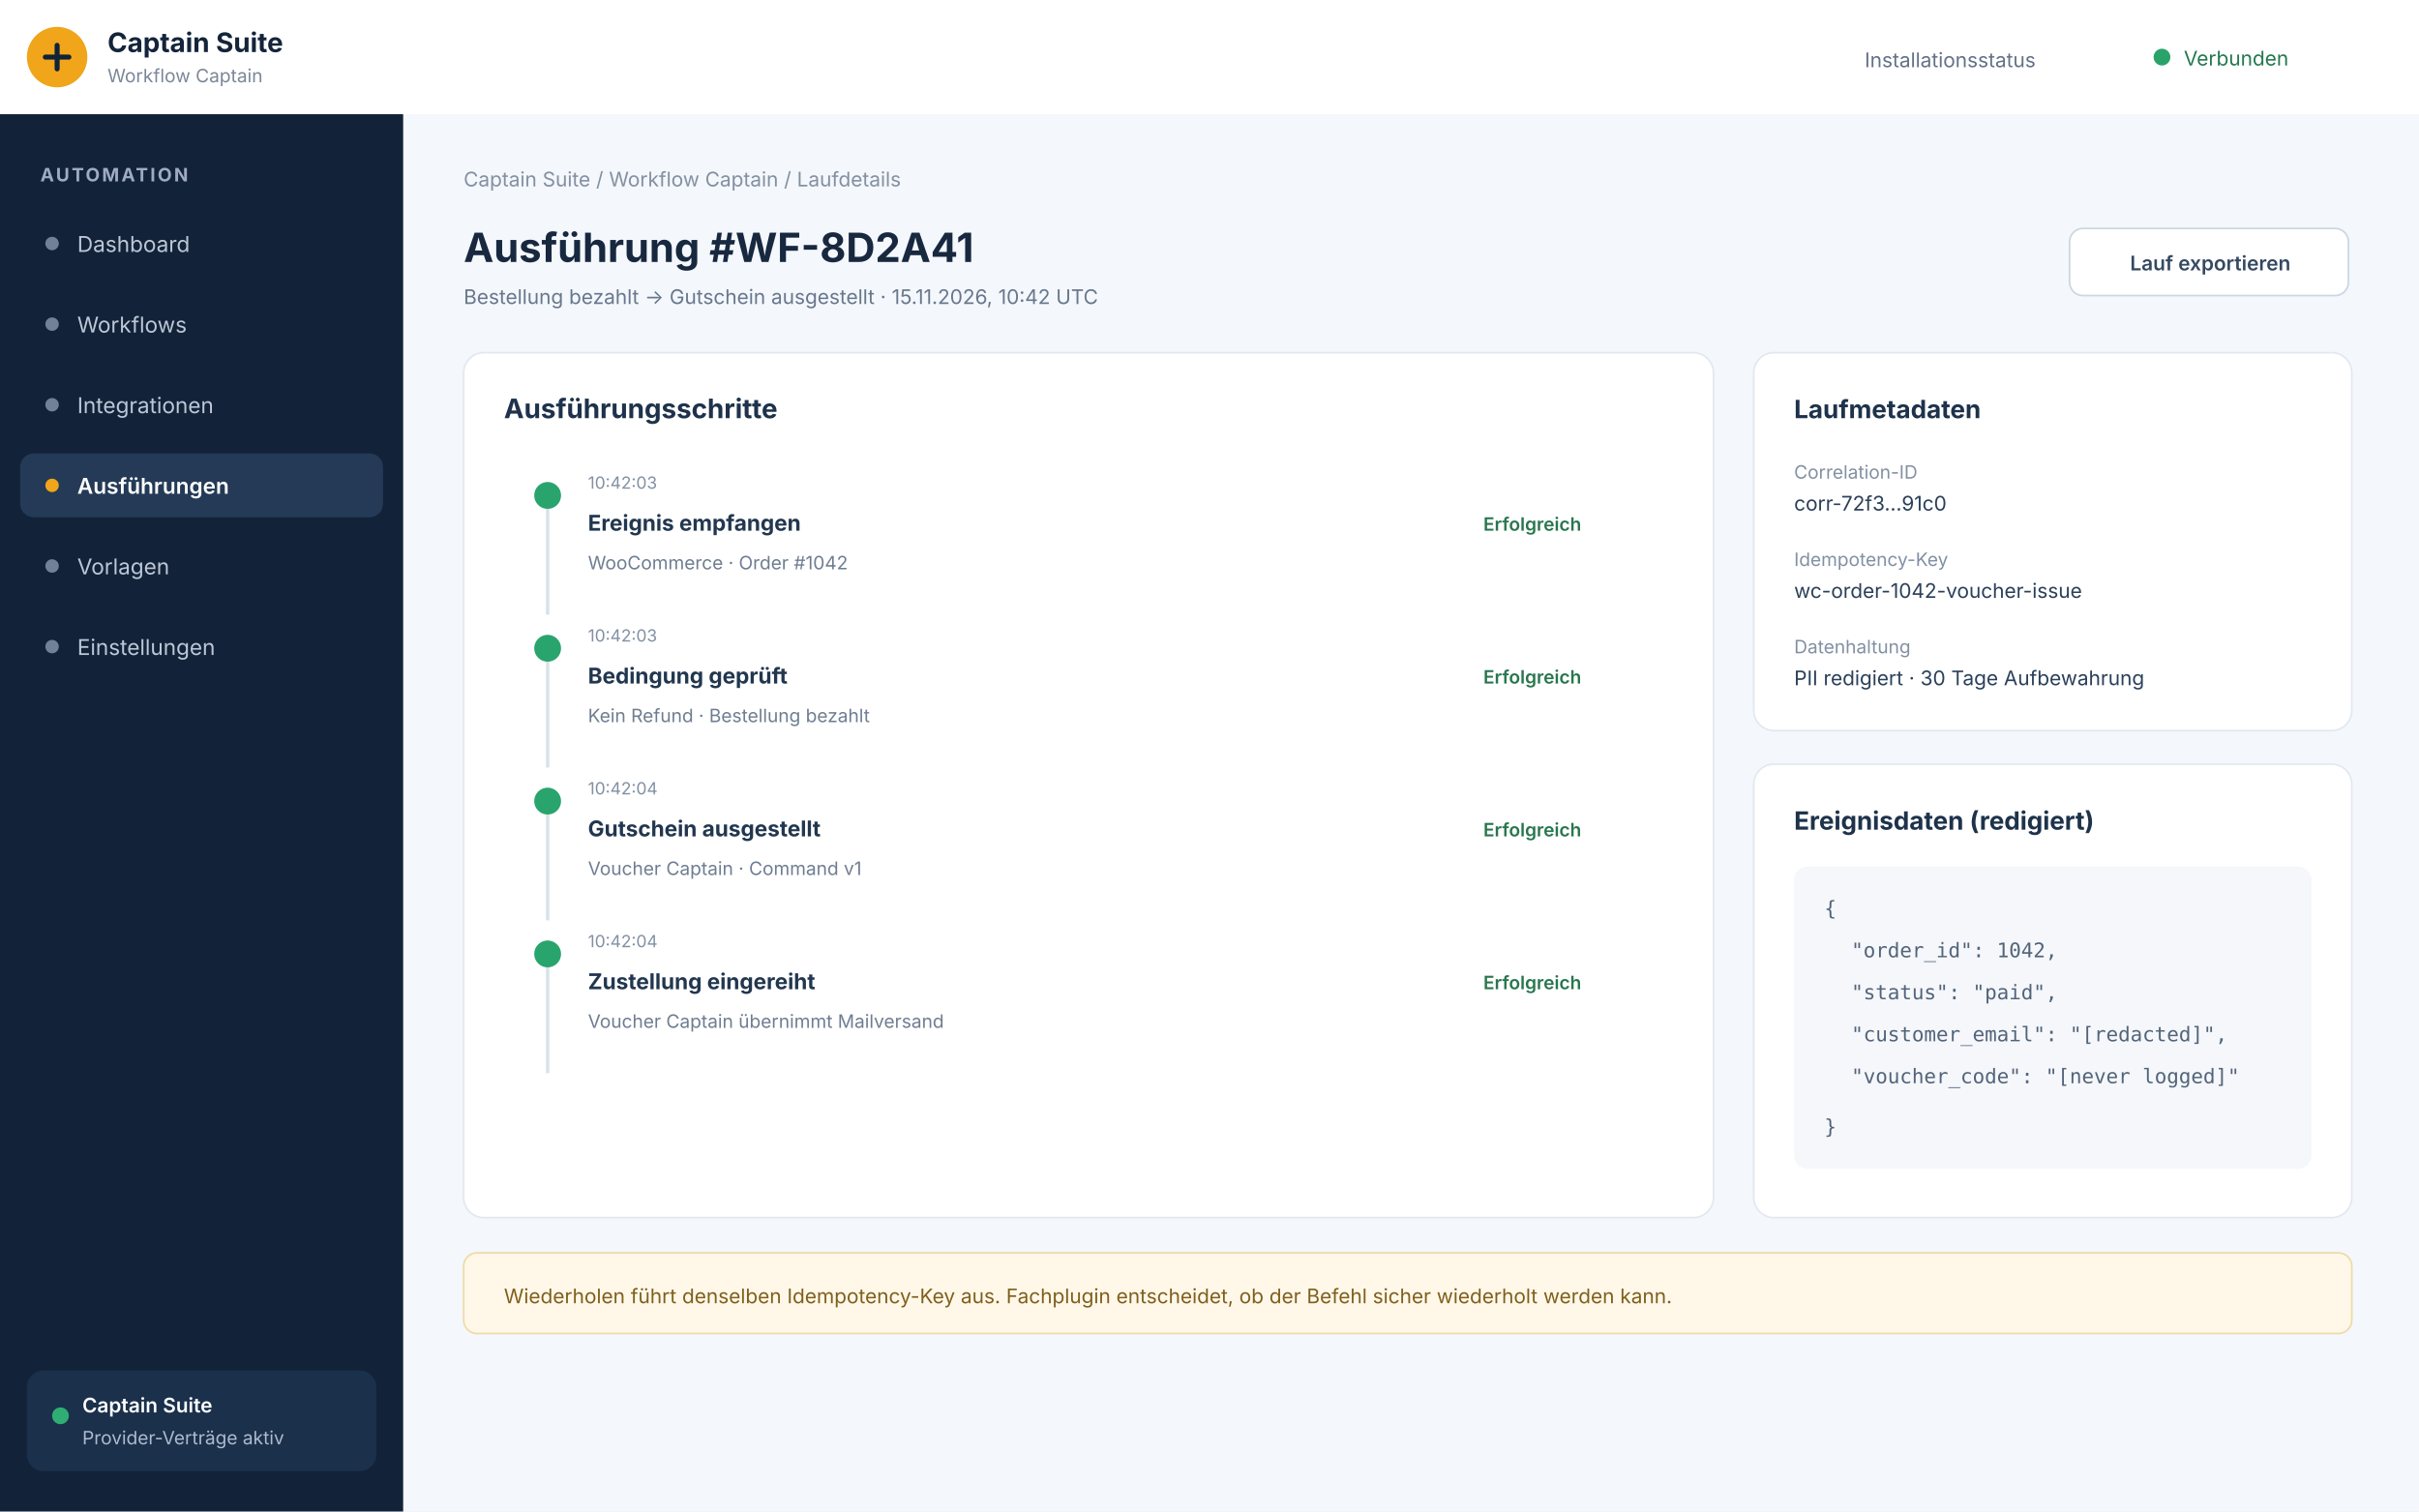
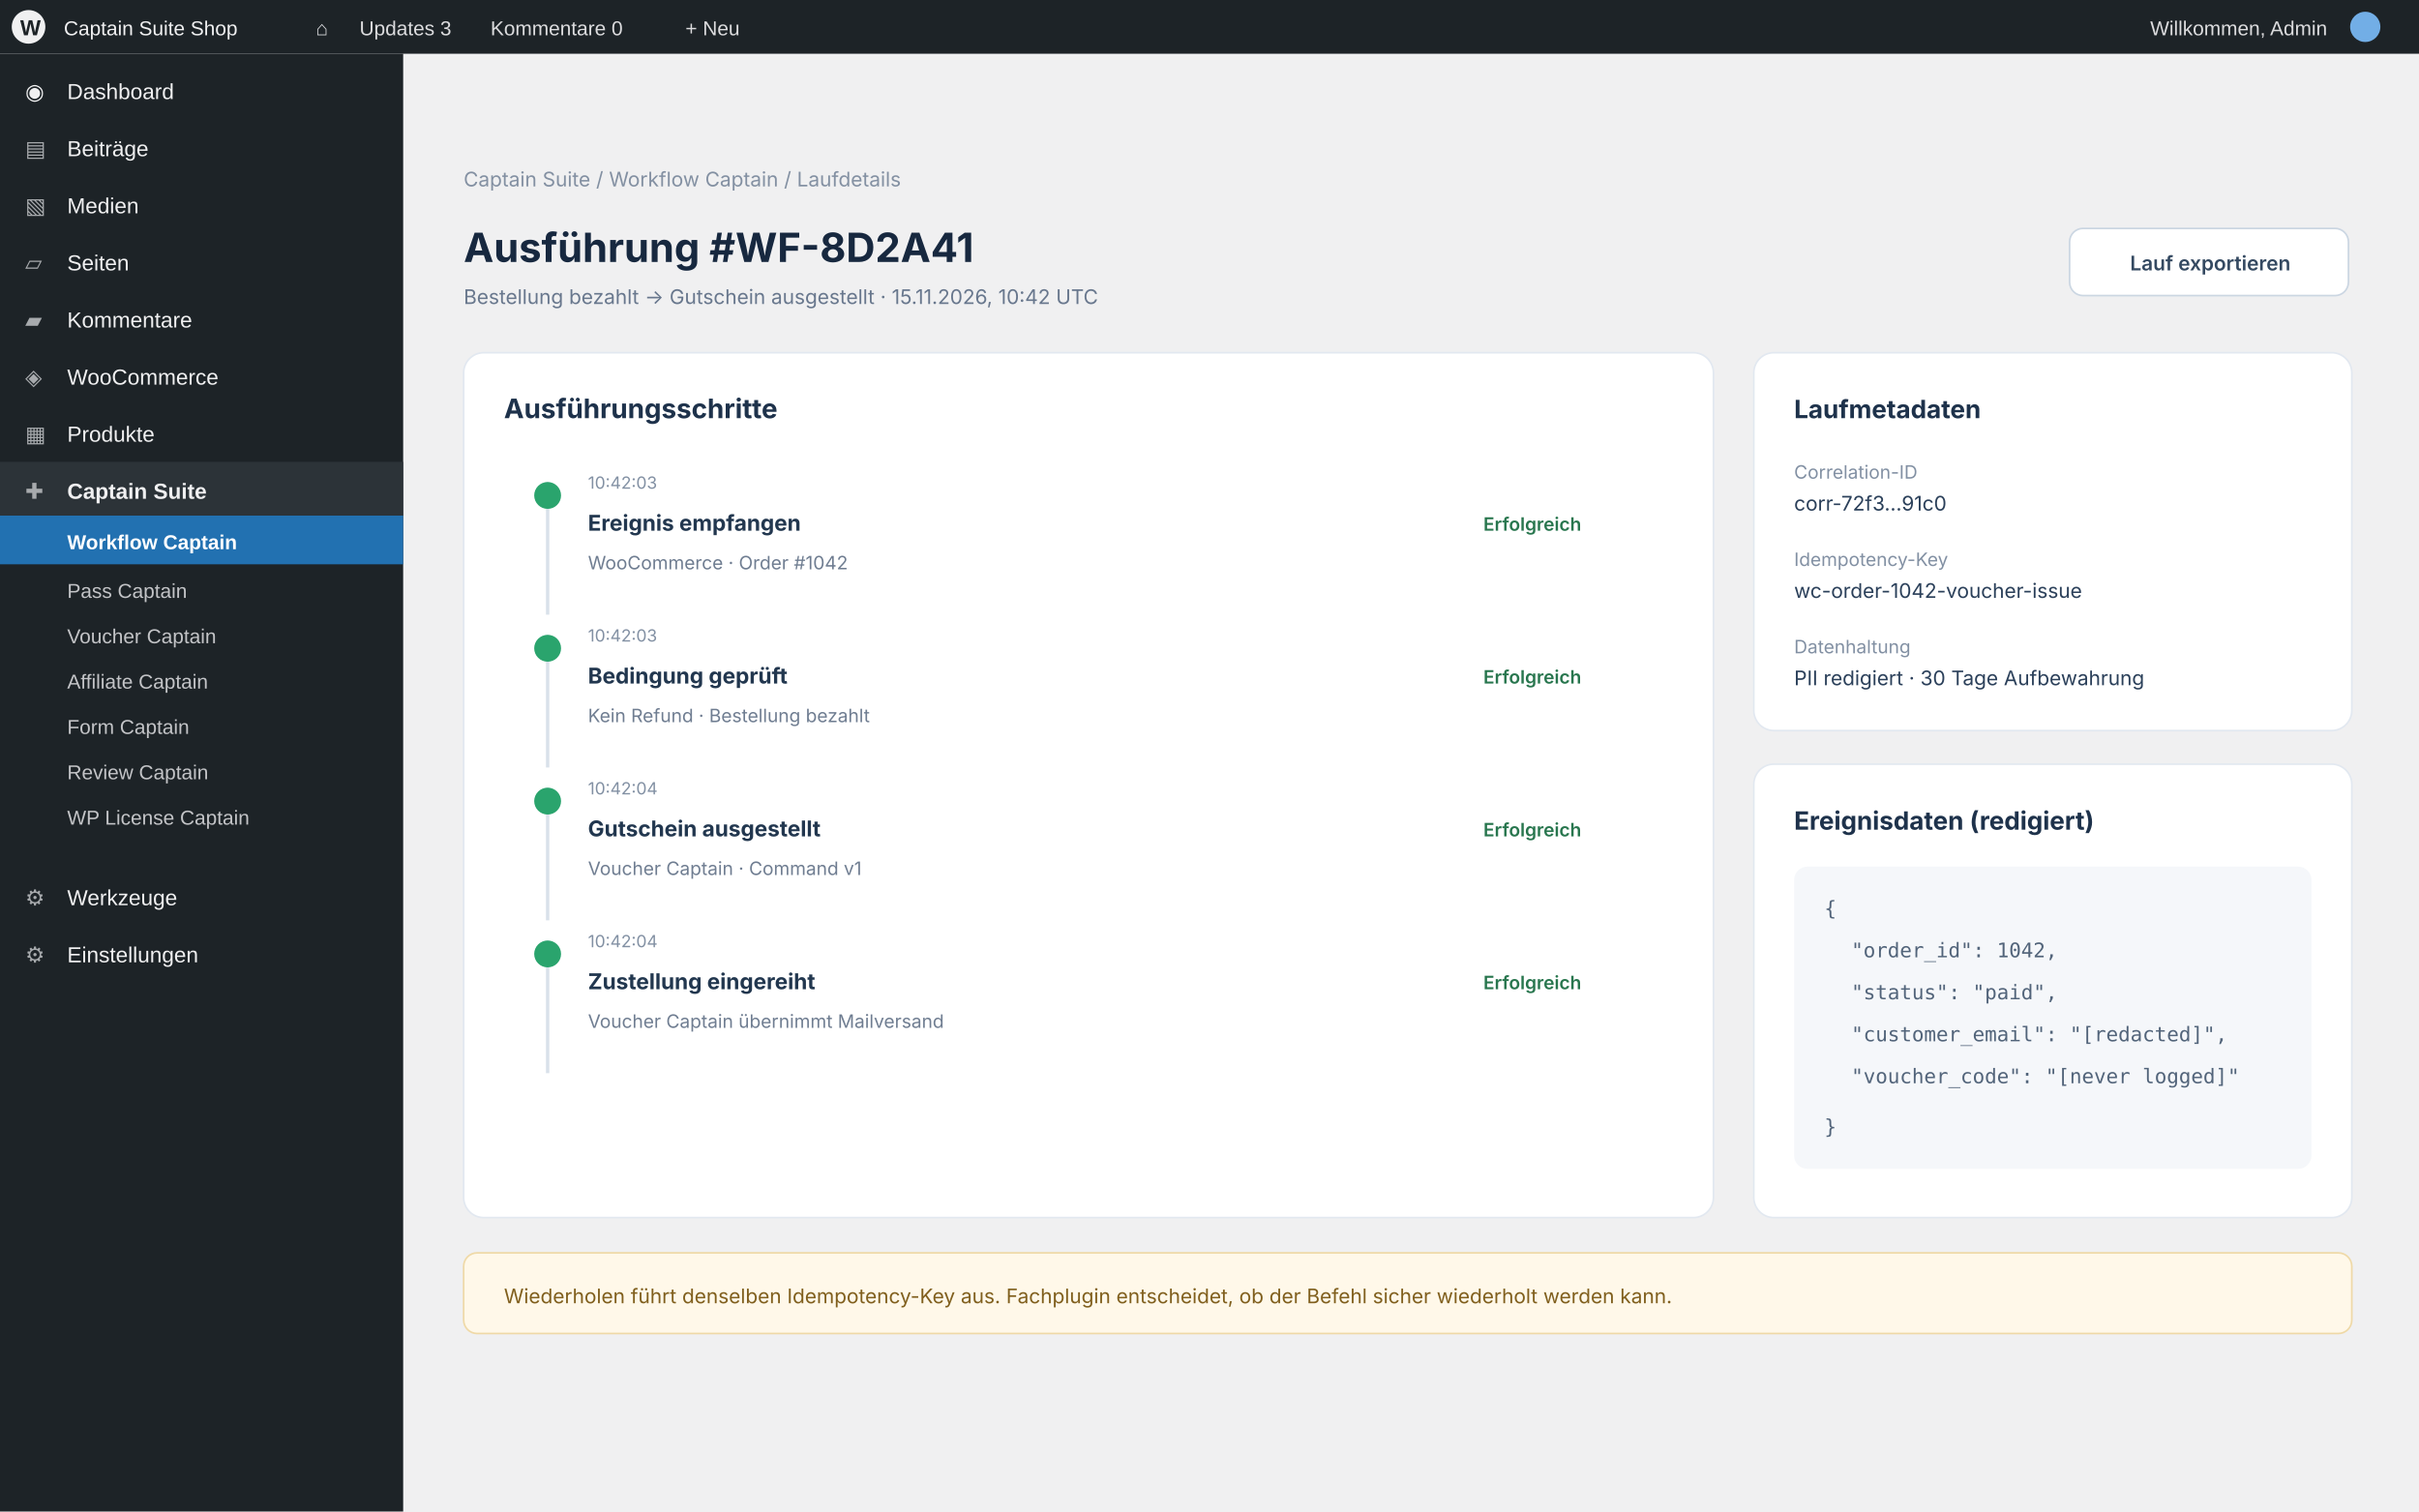
<svg xmlns="http://www.w3.org/2000/svg" width="1440" height="900" viewBox="0 0 1440 900">
-   <rect width="1440" height="900" fill="#f4f7fb" />
-   <rect width="1440" height="68" fill="#ffffff" />
-   <circle cx="34" cy="34" r="18" fill="#f0a51a" />
-   <path d="M27 34h14M34 27v14" stroke="#122239" stroke-width="3" stroke-linecap="round" />
-   <text x="64" y="31" font-family="Inter,Arial,sans-serif" font-size="16" font-weight="700" fill="#14243a">Captain Suite</text>
-   <text x="64" y="49" font-family="Inter,Arial,sans-serif" font-size="11" fill="#7b8798">Workflow Captain</text>
-   <text x="1110" y="40" font-family="Inter,Arial,sans-serif" font-size="12" fill="#637188">Installationsstatus</text>
-   <circle cx="1287" cy="34" r="5" fill="#29a36a" />
-   <text x="1300" y="39" font-family="Inter,Arial,sans-serif" font-size="12" fill="#24784f">Verbunden</text>
-   <rect x="0" y="68" width="240" height="832" fill="#122239" />
-   <text x="24" y="108" font-family="Inter,Arial,sans-serif" font-size="11" font-weight="700" letter-spacing="1.3" fill="#9eabc0">AUTOMATION</text>
-   <rect x="12" y="126" width="216" height="38" rx="8" fill="transparent" />
-   <circle cx="31" cy="145" r="4" fill="#718199" />
-   <text x="46" y="150" font-family="Inter,Arial,sans-serif" font-size="13" font-weight="400" fill="#bdc7d6">Dashboard</text>
-   <rect x="12" y="174" width="216" height="38" rx="8" fill="transparent" />
-   <circle cx="31" cy="193" r="4" fill="#718199" />
-   <text x="46" y="198" font-family="Inter,Arial,sans-serif" font-size="13" font-weight="400" fill="#bdc7d6">Workflows</text>
-   <rect x="12" y="222" width="216" height="38" rx="8" fill="transparent" />
-   <circle cx="31" cy="241" r="4" fill="#718199" />
-   <text x="46" y="246" font-family="Inter,Arial,sans-serif" font-size="13" font-weight="400" fill="#bdc7d6">Integrationen</text>
-   <rect x="12" y="270" width="216" height="38" rx="8" fill="#243a56" />
-   <circle cx="31" cy="289" r="4" fill="#f0a51a" />
-   <text x="46" y="294" font-family="Inter,Arial,sans-serif" font-size="13" font-weight="600" fill="#ffffff">Ausführungen</text>
-   <rect x="12" y="318" width="216" height="38" rx="8" fill="transparent" />
-   <circle cx="31" cy="337" r="4" fill="#718199" />
-   <text x="46" y="342" font-family="Inter,Arial,sans-serif" font-size="13" font-weight="400" fill="#bdc7d6">Vorlagen</text>
-   <rect x="12" y="366" width="216" height="38" rx="8" fill="transparent" />
-   <circle cx="31" cy="385" r="4" fill="#718199" />
-   <text x="46" y="390" font-family="Inter,Arial,sans-serif" font-size="13" font-weight="400" fill="#bdc7d6">Einstellungen</text>
-   <rect x="16" y="816" width="208" height="60" rx="10" fill="#1a304b" />
-   <circle cx="36" cy="843" r="5" fill="#30ad73" />
-   <text x="49" y="841" font-family="Inter,Arial,sans-serif" font-size="12" font-weight="600" fill="#ffffff">Captain Suite</text>
-   <text x="49" y="860" font-family="Inter,Arial,sans-serif" font-size="11" fill="#aebacd">Provider-Verträge aktiv</text>
+   <rect width="1440" height="900" fill="#f0f0f1" />
+   <rect width="1440" height="32" fill="#1d2327" />
+   <circle cx="17" cy="16" r="10" fill="#f0f0f1" />
+   <text x="12" y="21" font-family="-apple-system,BlinkMacSystemFont,Arial,sans-serif" font-size="13" font-weight="700" fill="#1d2327">W</text>
+   <text x="38" y="21" font-family="-apple-system,BlinkMacSystemFont,Arial,sans-serif" font-size="12" fill="#f0f0f1">Captain Suite Shop</text>
+   <text x="188" y="21" font-family="-apple-system,BlinkMacSystemFont,Arial,sans-serif" font-size="12" fill="#dcdcde">⌂</text>
+   <text x="214" y="21" font-family="-apple-system,BlinkMacSystemFont,Arial,sans-serif" font-size="12" fill="#dcdcde">Updates 3</text>
+   <text x="292" y="21" font-family="-apple-system,BlinkMacSystemFont,Arial,sans-serif" font-size="12" fill="#dcdcde">Kommentare 0</text>
+   <text x="408" y="21" font-family="-apple-system,BlinkMacSystemFont,Arial,sans-serif" font-size="12" fill="#dcdcde">+ Neu</text>
+   <text x="1280" y="21" font-family="-apple-system,BlinkMacSystemFont,Arial,sans-serif" font-size="12" fill="#dcdcde">Willkommen, Admin</text>
+   <circle cx="1408" cy="16" r="9" fill="#72aee6" />
+   <rect x="0" y="32" width="240" height="868" fill="#1d2327" />
+   <rect x="0" y="39" width="240" height="30" fill="transparent" />
+   <text x="15" y="59" font-family="-apple-system,BlinkMacSystemFont,Arial,sans-serif" font-size="13" fill="#f0f0f1">◉</text>
+   <text x="40" y="59" font-family="-apple-system,BlinkMacSystemFont,Arial,sans-serif" font-size="13" fill="#f0f0f1">Dashboard</text>
+   <text x="15" y="93" font-family="-apple-system,BlinkMacSystemFont,Arial,sans-serif" font-size="13" fill="#a7aaad">▤</text>
+   <text x="40" y="93" font-family="-apple-system,BlinkMacSystemFont,Arial,sans-serif" font-size="13" fill="#f0f0f1">Beiträge</text>
+   <text x="15" y="127" font-family="-apple-system,BlinkMacSystemFont,Arial,sans-serif" font-size="13" fill="#a7aaad">▧</text>
+   <text x="40" y="127" font-family="-apple-system,BlinkMacSystemFont,Arial,sans-serif" font-size="13" fill="#f0f0f1">Medien</text>
+   <text x="15" y="161" font-family="-apple-system,BlinkMacSystemFont,Arial,sans-serif" font-size="13" fill="#a7aaad">▱</text>
+   <text x="40" y="161" font-family="-apple-system,BlinkMacSystemFont,Arial,sans-serif" font-size="13" fill="#f0f0f1">Seiten</text>
+   <text x="15" y="195" font-family="-apple-system,BlinkMacSystemFont,Arial,sans-serif" font-size="13" fill="#a7aaad">▰</text>
+   <text x="40" y="195" font-family="-apple-system,BlinkMacSystemFont,Arial,sans-serif" font-size="13" fill="#f0f0f1">Kommentare</text>
+   <text x="15" y="229" font-family="-apple-system,BlinkMacSystemFont,Arial,sans-serif" font-size="13" fill="#a7aaad">◈</text>
+   <text x="40" y="229" font-family="-apple-system,BlinkMacSystemFont,Arial,sans-serif" font-size="13" fill="#f0f0f1">WooCommerce</text>
+   <text x="15" y="263" font-family="-apple-system,BlinkMacSystemFont,Arial,sans-serif" font-size="13" fill="#a7aaad">▦</text>
+   <text x="40" y="263" font-family="-apple-system,BlinkMacSystemFont,Arial,sans-serif" font-size="13" fill="#f0f0f1">Produkte</text>
+   <rect x="0" y="275" width="240" height="32" fill="#2c3338" />
+   <text x="15" y="297" font-family="-apple-system,BlinkMacSystemFont,Arial,sans-serif" font-size="13" fill="#a7aaad">✚</text>
+   <text x="40" y="297" font-family="-apple-system,BlinkMacSystemFont,Arial,sans-serif" font-size="13" font-weight="600" fill="#f0f0f1">Captain Suite</text>
+   <rect x="0" y="307" width="240" height="29" fill="#2271b1" />
+   <text x="40" y="327" font-family="-apple-system,BlinkMacSystemFont,Arial,sans-serif" font-size="12" font-weight="600" fill="#ffffff">Workflow Captain</text>
+   <text x="40" y="356" font-family="-apple-system,BlinkMacSystemFont,Arial,sans-serif" font-size="12" fill="#c3c4c7">Pass Captain</text>
+   <text x="40" y="383" font-family="-apple-system,BlinkMacSystemFont,Arial,sans-serif" font-size="12" fill="#c3c4c7">Voucher Captain</text>
+   <text x="40" y="410" font-family="-apple-system,BlinkMacSystemFont,Arial,sans-serif" font-size="12" fill="#c3c4c7">Affiliate Captain</text>
+   <text x="40" y="437" font-family="-apple-system,BlinkMacSystemFont,Arial,sans-serif" font-size="12" fill="#c3c4c7">Form Captain</text>
+   <text x="40" y="464" font-family="-apple-system,BlinkMacSystemFont,Arial,sans-serif" font-size="12" fill="#c3c4c7">Review Captain</text>
+   <text x="40" y="491" font-family="-apple-system,BlinkMacSystemFont,Arial,sans-serif" font-size="12" fill="#c3c4c7">WP License Captain</text>
+   <text x="15" y="539" font-family="-apple-system,BlinkMacSystemFont,Arial,sans-serif" font-size="13" fill="#a7aaad">⚙</text>
+   <text x="40" y="539" font-family="-apple-system,BlinkMacSystemFont,Arial,sans-serif" font-size="13" fill="#f0f0f1">Werkzeuge</text>
+   <text x="15" y="573" font-family="-apple-system,BlinkMacSystemFont,Arial,sans-serif" font-size="13" fill="#a7aaad">⚙</text>
+   <text x="40" y="573" font-family="-apple-system,BlinkMacSystemFont,Arial,sans-serif" font-size="13" fill="#f0f0f1">Einstellungen</text>
  <text x="276" y="111" font-family="Inter,Arial,sans-serif" font-size="12" fill="#8390a2">Captain Suite / Workflow Captain / Laufdetails</text>
  <text x="276" y="156" font-family="Inter,Arial,sans-serif" font-size="24" font-weight="700" fill="#17283f">Ausführung #WF-8D2A41</text>
  <text x="276" y="181" font-family="Inter,Arial,sans-serif" font-size="12" fill="#68778d">Bestellung bezahlt → Gutschein ausgestellt · 15.11.2026, 10:42 UTC</text>
  <rect x="1232" y="136" width="166" height="40" rx="8" fill="#fff" stroke="#cbd6e2" />
  <text x="1268" y="161" font-family="Inter,Arial,sans-serif" font-size="12" font-weight="600" fill="#344961">Lauf exportieren</text>
  <rect x="276" y="210" width="744" height="515" rx="12" fill="#fff" stroke="#e2e8f0" />
  <text x="300" y="249" font-family="Inter,Arial,sans-serif" font-size="16" font-weight="700" fill="#1e324b">Ausführungsschritte</text>
  <line x1="326" y1="287" x2="326" y2="366" stroke="#d9e1ea" stroke-width="2" />
  <circle cx="326" cy="295" r="8" fill="#2aa46d" />
  <text x="350" y="291" font-family="Inter,Arial,sans-serif" font-size="10" fill="#8290a3">10:42:03</text>
  <text x="350" y="316" font-family="Inter,Arial,sans-serif" font-size="13" font-weight="700" fill="#22374f">Ereignis empfangen</text>
  <text x="350" y="339" font-family="Inter,Arial,sans-serif" font-size="11" fill="#6f7d91">WooCommerce · Order #1042</text>
  <text x="883" y="316" font-family="Inter,Arial,sans-serif" font-size="11" font-weight="600" fill="#28764e">Erfolgreich</text>
  <line x1="326" y1="378" x2="326" y2="457" stroke="#d9e1ea" stroke-width="2" />
  <circle cx="326" cy="386" r="8" fill="#2aa46d" />
  <text x="350" y="382" font-family="Inter,Arial,sans-serif" font-size="10" fill="#8290a3">10:42:03</text>
  <text x="350" y="407" font-family="Inter,Arial,sans-serif" font-size="13" font-weight="700" fill="#22374f">Bedingung geprüft</text>
  <text x="350" y="430" font-family="Inter,Arial,sans-serif" font-size="11" fill="#6f7d91">Kein Refund · Bestellung bezahlt</text>
  <text x="883" y="407" font-family="Inter,Arial,sans-serif" font-size="11" font-weight="600" fill="#28764e">Erfolgreich</text>
  <line x1="326" y1="469" x2="326" y2="548" stroke="#d9e1ea" stroke-width="2" />
  <circle cx="326" cy="477" r="8" fill="#2aa46d" />
  <text x="350" y="473" font-family="Inter,Arial,sans-serif" font-size="10" fill="#8290a3">10:42:04</text>
  <text x="350" y="498" font-family="Inter,Arial,sans-serif" font-size="13" font-weight="700" fill="#22374f">Gutschein ausgestellt</text>
  <text x="350" y="521" font-family="Inter,Arial,sans-serif" font-size="11" fill="#6f7d91">Voucher Captain · Command v1</text>
  <text x="883" y="498" font-family="Inter,Arial,sans-serif" font-size="11" font-weight="600" fill="#28764e">Erfolgreich</text>
  <line x1="326" y1="560" x2="326" y2="639" stroke="#d9e1ea" stroke-width="2" />
  <circle cx="326" cy="568" r="8" fill="#2aa46d" />
  <text x="350" y="564" font-family="Inter,Arial,sans-serif" font-size="10" fill="#8290a3">10:42:04</text>
  <text x="350" y="589" font-family="Inter,Arial,sans-serif" font-size="13" font-weight="700" fill="#22374f">Zustellung eingereiht</text>
  <text x="350" y="612" font-family="Inter,Arial,sans-serif" font-size="11" fill="#6f7d91">Voucher Captain übernimmt Mailversand</text>
  <text x="883" y="589" font-family="Inter,Arial,sans-serif" font-size="11" font-weight="600" fill="#28764e">Erfolgreich</text>
  <rect x="1044" y="210" width="356" height="225" rx="12" fill="#fff" stroke="#e2e8f0" />
  <text x="1068" y="249" font-family="Inter,Arial,sans-serif" font-size="15" font-weight="700" fill="#1e324b">Laufmetadaten</text>
  <text x="1068" y="285" font-family="Inter,Arial,sans-serif" font-size="11" fill="#8290a3">Correlation-ID</text>
  <text x="1068" y="304" font-family="Inter,Arial,sans-serif" font-size="12" fill="#2b405a">corr-72f3...91c0</text>
  <text x="1068" y="337" font-family="Inter,Arial,sans-serif" font-size="11" fill="#8290a3">Idempotency-Key</text>
  <text x="1068" y="356" font-family="Inter,Arial,sans-serif" font-size="12" fill="#2b405a">wc-order-1042-voucher-issue</text>
  <text x="1068" y="389" font-family="Inter,Arial,sans-serif" font-size="11" fill="#8290a3">Datenhaltung</text>
  <text x="1068" y="408" font-family="Inter,Arial,sans-serif" font-size="12" fill="#2b405a">PII redigiert · 30 Tage Aufbewahrung</text>
  <rect x="1044" y="455" width="356" height="270" rx="12" fill="#fff" stroke="#e2e8f0" />
  <text x="1068" y="494" font-family="Inter,Arial,sans-serif" font-size="15" font-weight="700" fill="#1e324b">Ereignisdaten (redigiert)</text>
  <rect x="1068" y="516" width="308" height="180" rx="8" fill="#f5f7fa" />
  <text x="1086" y="545" font-family="monospace" font-size="12" fill="#52647a">{</text>
  <text x="1102" y="570" font-family="monospace" font-size="12" fill="#52647a">"order_id": 1042,</text>
  <text x="1102" y="595" font-family="monospace" font-size="12" fill="#52647a">"status": "paid",</text>
  <text x="1102" y="620" font-family="monospace" font-size="12" fill="#52647a">"customer_email": "[redacted]",</text>
  <text x="1102" y="645" font-family="monospace" font-size="12" fill="#52647a">"voucher_code": "[never logged]"</text>
  <text x="1086" y="675" font-family="monospace" font-size="12" fill="#52647a">}</text>
  <rect x="276" y="746" width="1124" height="48" rx="8" fill="#fff8e9" stroke="#efd9a7" />
  <text x="300" y="776" font-family="Inter,Arial,sans-serif" font-size="12" fill="#805f1d">Wiederholen führt denselben Idempotency-Key aus. Fachplugin entscheidet, ob der Befehl sicher wiederholt werden kann.</text>
</svg>
